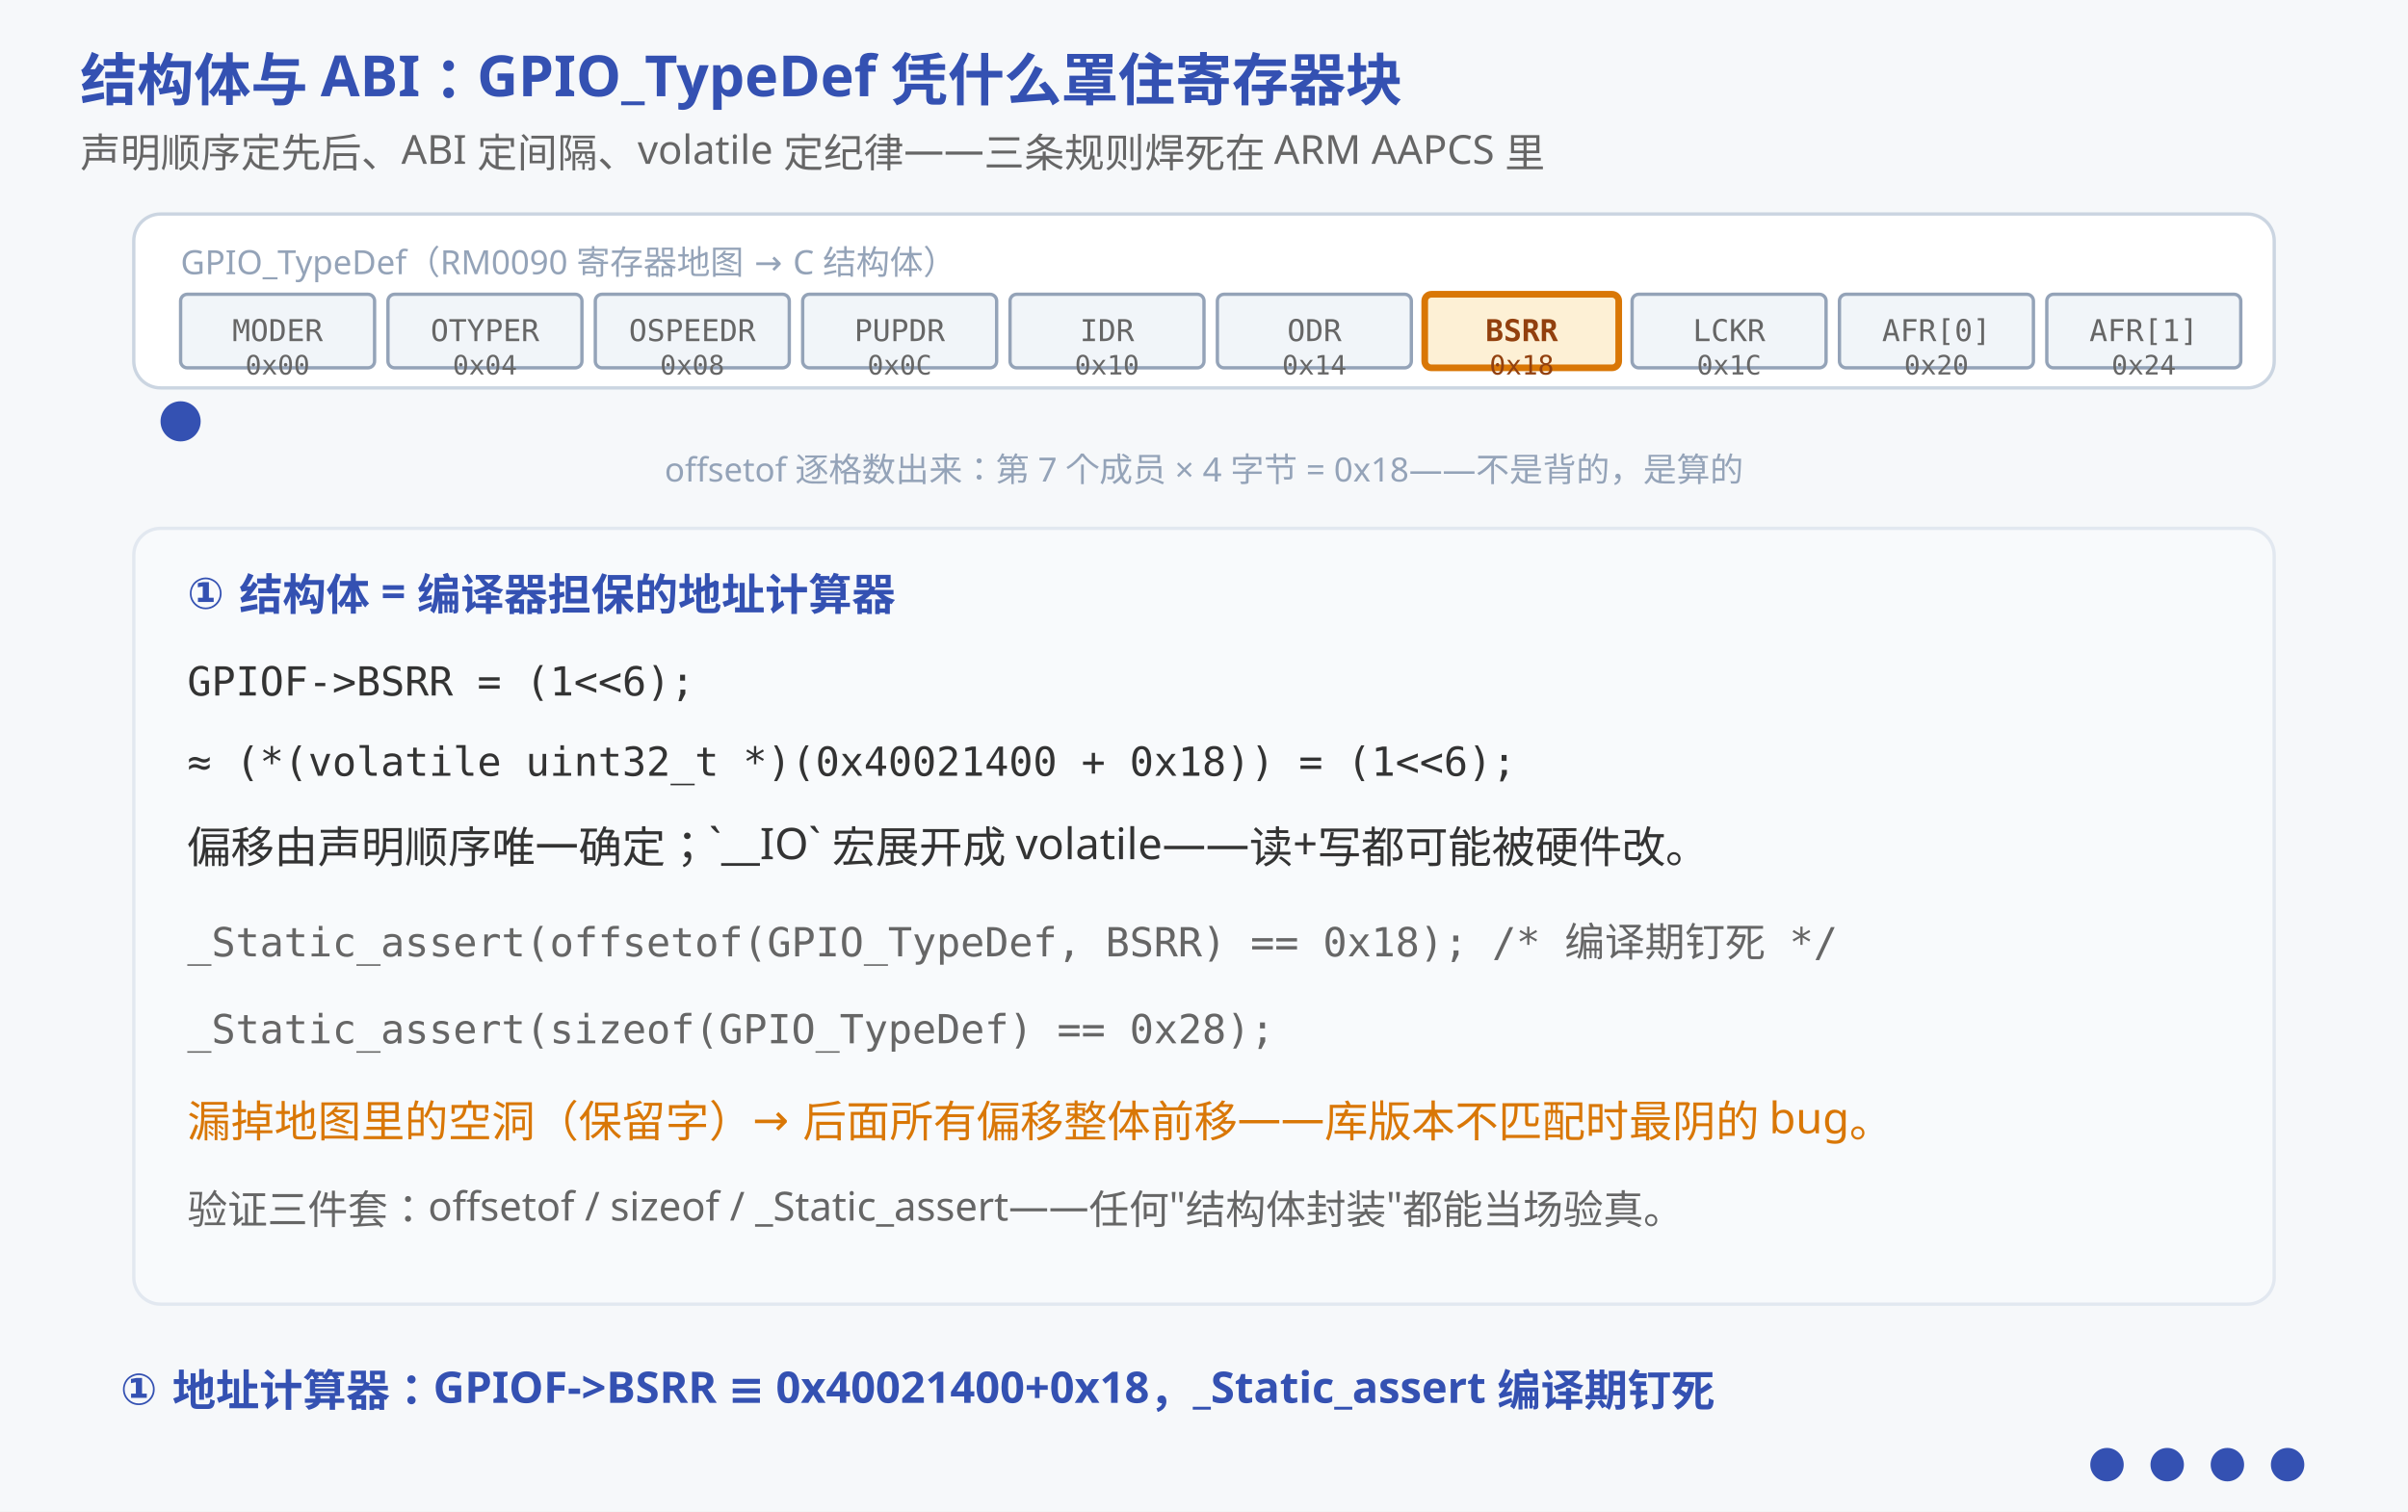
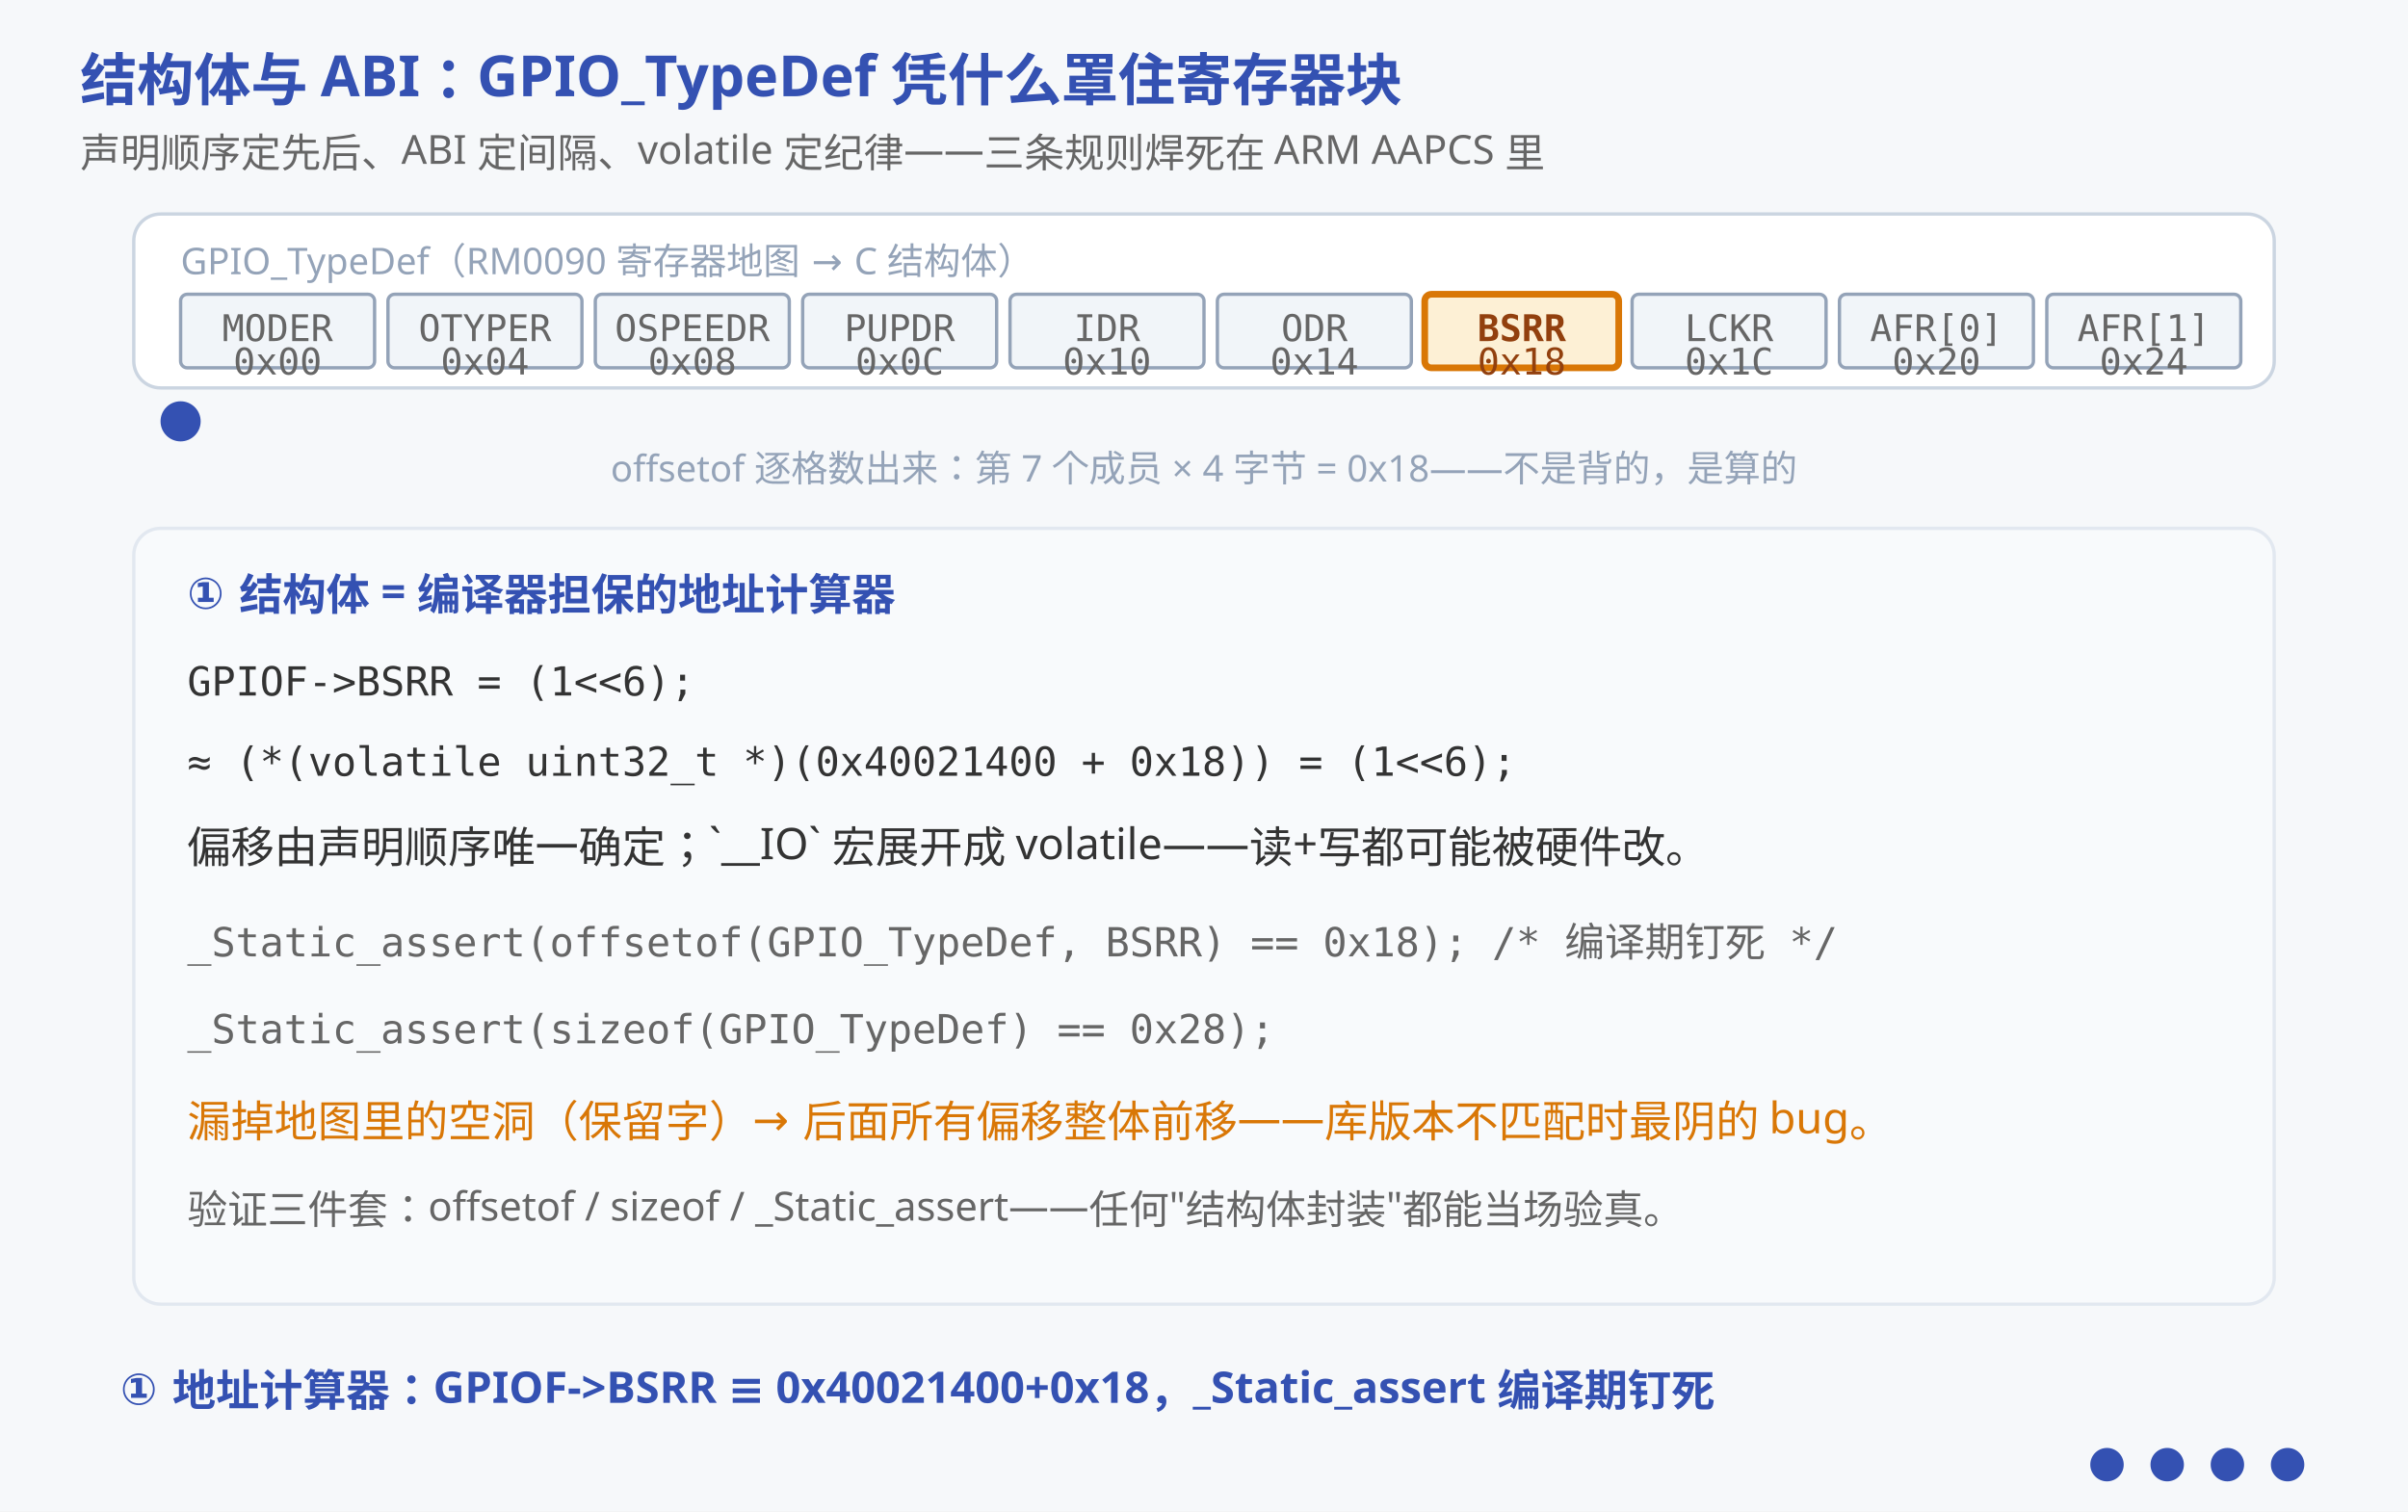
<svg xmlns="http://www.w3.org/2000/svg" viewBox="0 0 720 452" font-family="'Segoe UI','Microsoft YaHei',sans-serif">
  <rect width="720" height="452" fill="#f6f8fa" />
  <text x="24" y="30" font-size="17" font-weight="bold" fill="#3451b2">结构体与 ABI：GPIO_TypeDef 凭什么罩住寄存器块</text>
  <text x="24" y="50" font-size="12" fill="#666">声明顺序定先后、ABI 定间隔、volatile 定纪律——三条规则焊死在 ARM AAPCS 里</text>
  <rect x="40" y="64" width="640" height="52" rx="8" fill="#ffffff" stroke="#cbd5e1" />
-   <text x="54" y="82" font-size="10" fill="#94a3b8">GPIO_TypeDef（RM0090 寄存器地图 → C 结构体）</text>
-   <g font-size="9" font-family="Consolas,monospace" fill="#666">
+   <text x="54" y="82" font-size="11" fill="#94a3b8">GPIO_TypeDef（RM0090 寄存器地图 → C 结构体）</text>
+   <g font-size="11" font-family="Consolas,monospace" fill="#666">
    <rect x="54" y="88" width="58" height="22" rx="2" fill="#f1f5f9" stroke="#94a3b8" />
    <text x="83" y="102" text-anchor="middle">MODER</text>
-     <text x="83" y="112" text-anchor="middle" font-size="8">0x00</text>
+     <text x="83" y="112" text-anchor="middle" font-size="11">0x00</text>
    <rect x="116" y="88" width="58" height="22" rx="2" fill="#f1f5f9" stroke="#94a3b8" />
    <text x="145" y="102" text-anchor="middle">OTYPER</text>
-     <text x="145" y="112" text-anchor="middle" font-size="8">0x04</text>
+     <text x="145" y="112" text-anchor="middle" font-size="11">0x04</text>
    <rect x="178" y="88" width="58" height="22" rx="2" fill="#f1f5f9" stroke="#94a3b8" />
    <text x="207" y="102" text-anchor="middle">OSPEEDR</text>
-     <text x="207" y="112" text-anchor="middle" font-size="8">0x08</text>
+     <text x="207" y="112" text-anchor="middle" font-size="11">0x08</text>
    <rect x="240" y="88" width="58" height="22" rx="2" fill="#f1f5f9" stroke="#94a3b8" />
    <text x="269" y="102" text-anchor="middle">PUPDR</text>
-     <text x="269" y="112" text-anchor="middle" font-size="8">0x0C</text>
+     <text x="269" y="112" text-anchor="middle" font-size="11">0x0C</text>
    <rect x="302" y="88" width="58" height="22" rx="2" fill="#f1f5f9" stroke="#94a3b8" />
    <text x="331" y="102" text-anchor="middle">IDR</text>
-     <text x="331" y="112" text-anchor="middle" font-size="8">0x10</text>
+     <text x="331" y="112" text-anchor="middle" font-size="11">0x10</text>
    <rect x="364" y="88" width="58" height="22" rx="2" fill="#f1f5f9" stroke="#94a3b8" />
    <text x="393" y="102" text-anchor="middle">ODR</text>
-     <text x="393" y="112" text-anchor="middle" font-size="8">0x14</text>
+     <text x="393" y="112" text-anchor="middle" font-size="11">0x14</text>
    <rect x="426" y="88" width="58" height="22" rx="2" fill="#fdf0d5" stroke="#d97706" stroke-width="2" />
    <text x="455" y="102" text-anchor="middle" fill="#92400e" font-weight="bold">BSRR</text>
-     <text x="455" y="112" text-anchor="middle" font-size="8" fill="#92400e">0x18</text>
+     <text x="455" y="112" text-anchor="middle" font-size="11" fill="#92400e">0x18</text>
    <rect x="488" y="88" width="58" height="22" rx="2" fill="#f1f5f9" stroke="#94a3b8" />
    <text x="517" y="102" text-anchor="middle">LCKR</text>
-     <text x="517" y="112" text-anchor="middle" font-size="8">0x1C</text>
+     <text x="517" y="112" text-anchor="middle" font-size="11">0x1C</text>
    <rect x="550" y="88" width="58" height="22" rx="2" fill="#f1f5f9" stroke="#94a3b8" />
    <text x="579" y="102" text-anchor="middle">AFR[0]</text>
-     <text x="579" y="112" text-anchor="middle" font-size="8">0x20</text>
+     <text x="579" y="112" text-anchor="middle" font-size="11">0x20</text>
    <rect x="612" y="88" width="58" height="22" rx="2" fill="#f1f5f9" stroke="#94a3b8" />
    <text x="641" y="102" text-anchor="middle">AFR[1]</text>
-     <text x="641" y="112" text-anchor="middle" font-size="8">0x24</text>
+     <text x="641" y="112" text-anchor="middle" font-size="11">0x24</text>
  </g>
  <circle cx="54" cy="126" r="6" fill="#3451b2">
    <animate attributeName="cx" values="54;670;670;54" keyTimes="0;0.86;0.93;1" dur="4s" repeatCount="indefinite" />
  </circle>
-   <text x="360" y="144" font-size="10" fill="#94a3b8" text-anchor="middle">offsetof 逐格数出来：第 7 个成员 × 4 字节 = 0x18——不是背的，是算的</text>
+   <text x="360" y="144" font-size="11" fill="#94a3b8" text-anchor="middle">offsetof 逐格数出来：第 7 个成员 × 4 字节 = 0x18——不是背的，是算的</text>
  <g opacity="1">
    <animate attributeName="opacity" calcMode="discrete" values="1;0;0;0;0" keyTimes="0;0.25;0.5;0.75;1" dur="12s" repeatCount="indefinite" />
    <rect x="40" y="158" width="640" height="232" rx="8" fill="#f8fafc" stroke="#e2e8f0" />
    <text x="56" y="182" font-size="13" font-weight="bold" fill="#3451b2">① 结构体 = 编译器担保的地址计算器</text>
    <text x="56" y="208" font-size="12" font-family="Consolas,monospace" fill="#333">GPIOF-&gt;BSRR = (1&lt;&lt;6);</text>
    <text x="56" y="232" font-size="12" font-family="Consolas,monospace" fill="#333">≈ (*(volatile uint32_t *)(0x40021400 + 0x18)) = (1&lt;&lt;6);</text>
    <text x="56" y="258" font-size="13" fill="#333">偏移由声明顺序唯一确定；`__IO` 宏展开成 volatile——读+写都可能被硬件改。</text>
    <text x="56" y="286" font-size="12" font-family="Consolas,monospace" fill="#666">_Static_assert(offsetof(GPIO_TypeDef, BSRR) == 0x18);  /* 编译期钉死 */</text>
    <text x="56" y="312" font-size="12" font-family="Consolas,monospace" fill="#666">_Static_assert(sizeof(GPIO_TypeDef) == 0x28);</text>
    <text x="56" y="340" font-size="13" fill="#d97706">漏掉地图里的空洞（保留字）→ 后面所有偏移整体前移——库版本不匹配时最阴的 bug。</text>
    <text x="56" y="366" font-size="12" fill="#666">验证三件套：offsetof / sizeof / _Static_assert——任何"结构体封装"都能当场验真。</text>
  </g>
  <g opacity="0">
    <animate attributeName="opacity" calcMode="discrete" values="0;1;0;0;0" keyTimes="0;0.25;0.5;0.75;1" dur="12s" repeatCount="indefinite" />
    <rect x="40" y="158" width="640" height="232" rx="8" fill="#f8fafc" stroke="#e2e8f0" />
    <text x="56" y="182" font-size="13" font-weight="bold" fill="#3451b2">② 对齐三规则：AAPCS 把布局焊死</text>
    <text x="56" y="210" font-size="13" fill="#333">
      <tspan font-weight="bold">成员对齐</tspan>：每个成员的起始偏移是其对齐值的倍数——uint32_t 永远落在 4 的倍数上；</text>
    <text x="56" y="238" font-size="13" fill="#333">
      <tspan font-weight="bold">结构体对齐</tspan>：总大小必须是最大成员对齐值的倍数——尾部可能补填充；</text>
    <text x="56" y="266" font-size="13" fill="#333">
      <tspan font-weight="bold">数组 stride</tspan>：sizeof(struct) 已含尾部填充，arr[i] = base + i × sizeof——元素天然连续。</text>
    <text x="56" y="298" font-size="13" fill="#d97706">编译器不许重排成员——顺序写错一位，后面所有偏移全错。</text>
    <text x="56" y="330" font-size="12" fill="#666">GDB 板上验证：print &amp;((GPIO_TypeDef*)0)-&gt;BSRR == 手册的 0x40021418。</text>
  </g>
  <g opacity="0">
    <animate attributeName="opacity" calcMode="discrete" values="0;0;1;0;0" keyTimes="0;0.25;0.5;0.75;1" dur="12s" repeatCount="indefinite" />
    <rect x="40" y="158" width="640" height="232" rx="8" fill="#f8fafc" stroke="#e2e8f0" />
    <text x="56" y="182" font-size="13" font-weight="bold" fill="#3451b2">③ 填充肉眼可见：同一组成员，两种排法差 4 字节</text>
    <text x="70" y="208" font-size="11" font-family="Consolas,monospace" fill="#92400e">Padded_t { u8 a; u32 b; u8 c; }  → 12 字节</text>
-     <g font-size="9">
+     <g font-size="11">
      <rect x="70" y="216" width="24" height="22" fill="#dbe7ff" stroke="#3451b2" />
      <text x="82" y="230" text-anchor="middle" fill="#3451b2">a</text>
      <rect x="94" y="216" width="72" height="22" fill="#f1f5f9" stroke="#94a3b8" stroke-dasharray="3 2" />
      <text x="130" y="230" text-anchor="middle" fill="#94a3b8">pad 3</text>
      <rect x="166" y="216" width="96" height="22" fill="#d8f3e5" stroke="#3eaf7c" />
      <text x="214" y="230" text-anchor="middle" fill="#1a7f56">b @4</text>
      <rect x="262" y="216" width="24" height="22" fill="#dbe7ff" stroke="#3451b2" />
      <text x="274" y="230" text-anchor="middle" fill="#3451b2">c</text>
      <rect x="286" y="216" width="72" height="22" fill="#f1f5f9" stroke="#94a3b8" stroke-dasharray="3 2" />
      <text x="322" y="230" text-anchor="middle" fill="#94a3b8">tail 3</text>
    </g>
-     <text x="130" y="254" font-size="9" fill="#94a3b8" text-anchor="middle">sizeof=12：1+3+4+1+3</text>
+     <text x="130" y="254" font-size="11" fill="#94a3b8" text-anchor="middle">sizeof=12：1+3+4+1+3</text>
    <text x="420" y="208" font-size="11" font-family="Consolas,monospace" fill="#1a7f56">Packed_t { u32 b; u8 a; u8 c; }  → 8 字节</text>
-     <g font-size="9">
+     <g font-size="11">
      <rect x="420" y="216" width="96" height="22" fill="#d8f3e5" stroke="#3eaf7c" />
      <text x="468" y="230" text-anchor="middle" fill="#1a7f56">b @0</text>
      <rect x="516" y="216" width="24" height="22" fill="#dbe7ff" stroke="#3451b2" />
      <text x="528" y="230" text-anchor="middle" fill="#3451b2">a</text>
      <rect x="540" y="216" width="24" height="22" fill="#dbe7ff" stroke="#3451b2" />
      <text x="552" y="230" text-anchor="middle" fill="#3451b2">c</text>
      <rect x="564" y="216" width="48" height="22" fill="#f1f5f9" stroke="#94a3b8" stroke-dasharray="3 2" />
      <text x="588" y="230" text-anchor="middle" fill="#94a3b8">tail 2</text>
    </g>
-     <text x="516" y="254" font-size="9" fill="#94a3b8" text-anchor="middle">sizeof=8：4+1+1+2</text>
+     <text x="516" y="254" font-size="11" fill="#94a3b8" text-anchor="middle">sizeof=8：4+1+1+2</text>
    <text x="56" y="290" font-size="13" fill="#333">成员按对齐要求落位、洞是编译器插的填充——你能在内存里"看见"这些洞。</text>
    <text x="56" y="318" font-size="13" fill="#1a7f56">成员从大到小排，填充变少：Padded 12 字节 → Packed 8 字节，省 4 字节。</text>
    <text x="56" y="346" font-size="12" fill="#666">注意 pack 是给协议帧的（网络包、文件头）：给寄存器结构体加 #pragma pack(1)</text>
    <text x="56" y="368" font-size="12" fill="#666">会触发非对齐访问——Cortex-M4 上可能直接 UsageFault。</text>
  </g>
  <g opacity="0">
    <animate attributeName="opacity" calcMode="discrete" values="0;0;0;1;0" keyTimes="0;0.25;0.5;0.75;1" dur="12s" repeatCount="indefinite" />
    <rect x="40" y="158" width="640" height="232" rx="8" fill="#f8fafc" stroke="#e2e8f0" />
    <text x="56" y="182" font-size="13" font-weight="bold" fill="#3451b2">④ 位域别碰硬件；小端是事实不是选择</text>
    <text x="56" y="210" font-size="13" fill="#333">C 标准把位域布局（分配方向、是否跨单元、填充）全部留给编译器——实现定义。</text>
    <text x="56" y="238" font-size="13" fill="#dc2626">同一份位域代码，GCC / Clang / IAR 位序可能完全相反——映射硬件寄存器就是赌博。</text>
    <text x="56" y="266" font-size="12" font-family="Consolas,monospace" fill="#333">正确做法：#define FIELD_B_MASK (3UL&lt;&lt;1)   /* 读: (reg&amp;M)&gt;&gt;1  写: reg=(reg&amp;~M)|(v&lt;&lt;1) */</text>
    <text x="56" y="296" font-size="13" fill="#333">端序实测（Cortex-M4 默认小端）：</text>
    <text x="56" y="322" font-size="12" font-family="Consolas,monospace" fill="#666">0x12345678 在内存里 = 78 56 34 12（低地址→高地址，最低有效字节住最低地址）</text>
    <text x="56" y="352" font-size="12" fill="#1a7f56">寄存器封装三句真言：顺序定先后、ABI 定间隔、volatile 定纪律。</text>
  </g>
  <g font-size="13" font-weight="bold" fill="#3451b2">
    <g opacity="1">
      <animate attributeName="opacity" calcMode="discrete" values="1;0;0;0;1" keyTimes="0;0.25;0.5;0.75;1" dur="12s" repeatCount="indefinite" />
      <text x="36" y="420">① 地址计算器：GPIOF-&gt;BSRR ≡ 0x40021400+0x18，_Static_assert 编译期钉死</text>
    </g>
    <g opacity="0">
      <animate attributeName="opacity" calcMode="discrete" values="0;1;0;0;0" keyTimes="0;0.25;0.5;0.75;1" dur="12s" repeatCount="indefinite" />
      <text x="36" y="420">② 对齐三规则：成员对齐 / 结构体对齐（尾部补）/ 数组 stride——编译器不许重排</text>
    </g>
    <g opacity="0">
      <animate attributeName="opacity" calcMode="discrete" values="0;0;1;0;0" keyTimes="0;0.25;0.5;0.75;1" dur="12s" repeatCount="indefinite" />
      <text x="36" y="420">③ 填充可视化：Padded 12 字节 vs Packed 8 字节——从大到小排省 4 字节</text>
    </g>
    <g opacity="0">
      <animate attributeName="opacity" calcMode="discrete" values="0;0;0;1;0" keyTimes="0;0.25;0.5;0.75;1" dur="12s" repeatCount="indefinite" />
      <text x="36" y="420">④ 位域布局是实现定义的——硬件寄存器用掩码宏；小端 0x12345678 = 78 56 34 12</text>
    </g>
  </g>
  <g transform="translate(630,438)" fill="#3451b2">
    <circle cx="0" cy="0" r="5">
      <animate attributeName="opacity" calcMode="discrete" values="1;0.2;0.2;0.2;0.2" keyTimes="0;0.25;0.5;0.75;1" dur="12s" repeatCount="indefinite" />
    </circle>
    <circle cx="18" cy="0" r="5">
      <animate attributeName="opacity" calcMode="discrete" values="0.2;1;0.2;0.2;0.2" keyTimes="0;0.25;0.5;0.75;1" dur="12s" repeatCount="indefinite" />
    </circle>
    <circle cx="36" cy="0" r="5">
      <animate attributeName="opacity" calcMode="discrete" values="0.2;0.2;1;0.2;0.2" keyTimes="0;0.25;0.5;0.75;1" dur="12s" repeatCount="indefinite" />
    </circle>
    <circle cx="54" cy="0" r="5">
      <animate attributeName="opacity" calcMode="discrete" values="0.2;0.2;0.2;1;0.2" keyTimes="0;0.25;0.5;0.75;1" dur="12s" repeatCount="indefinite" />
    </circle>
  </g>
</svg>
